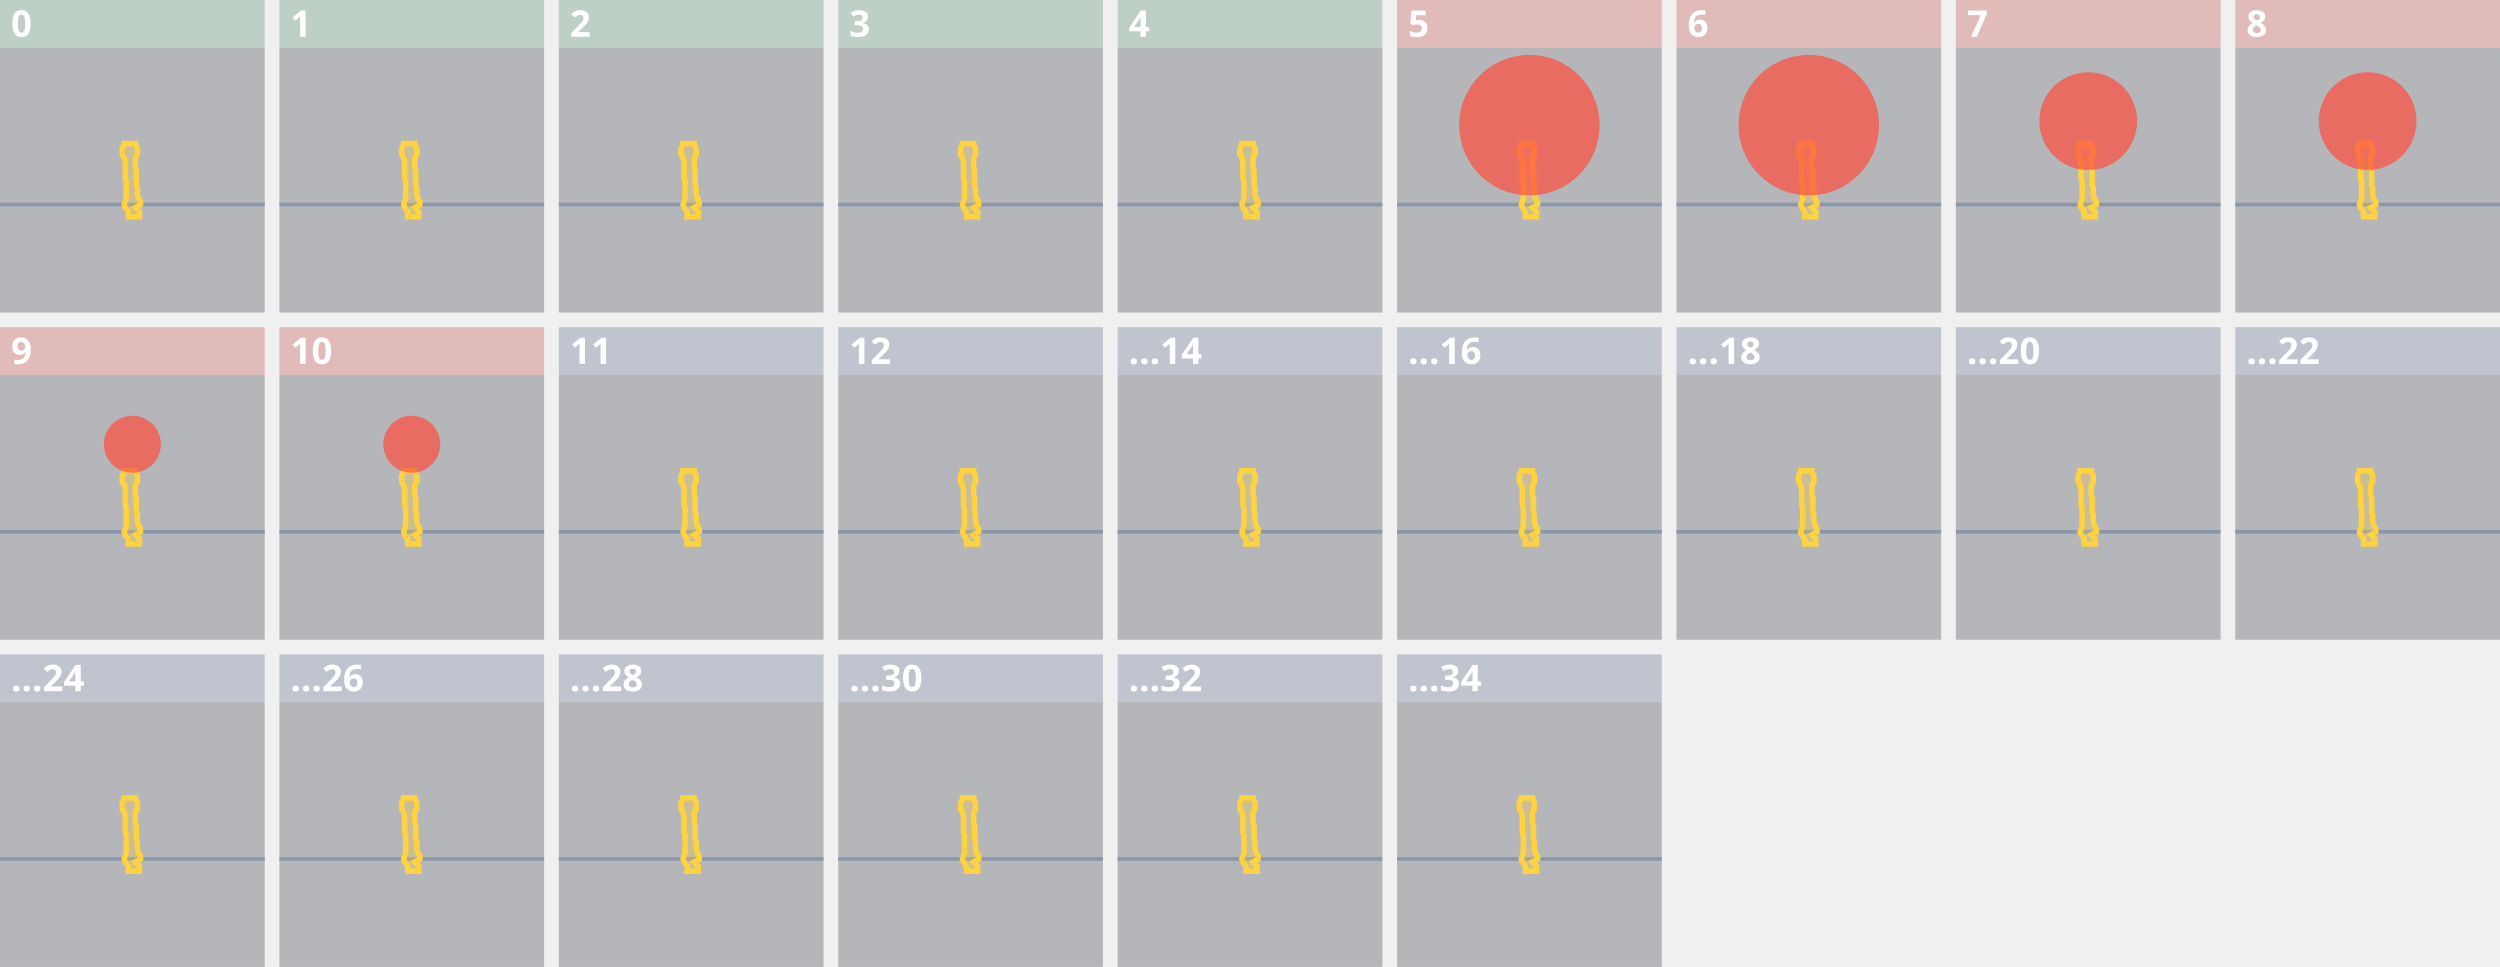
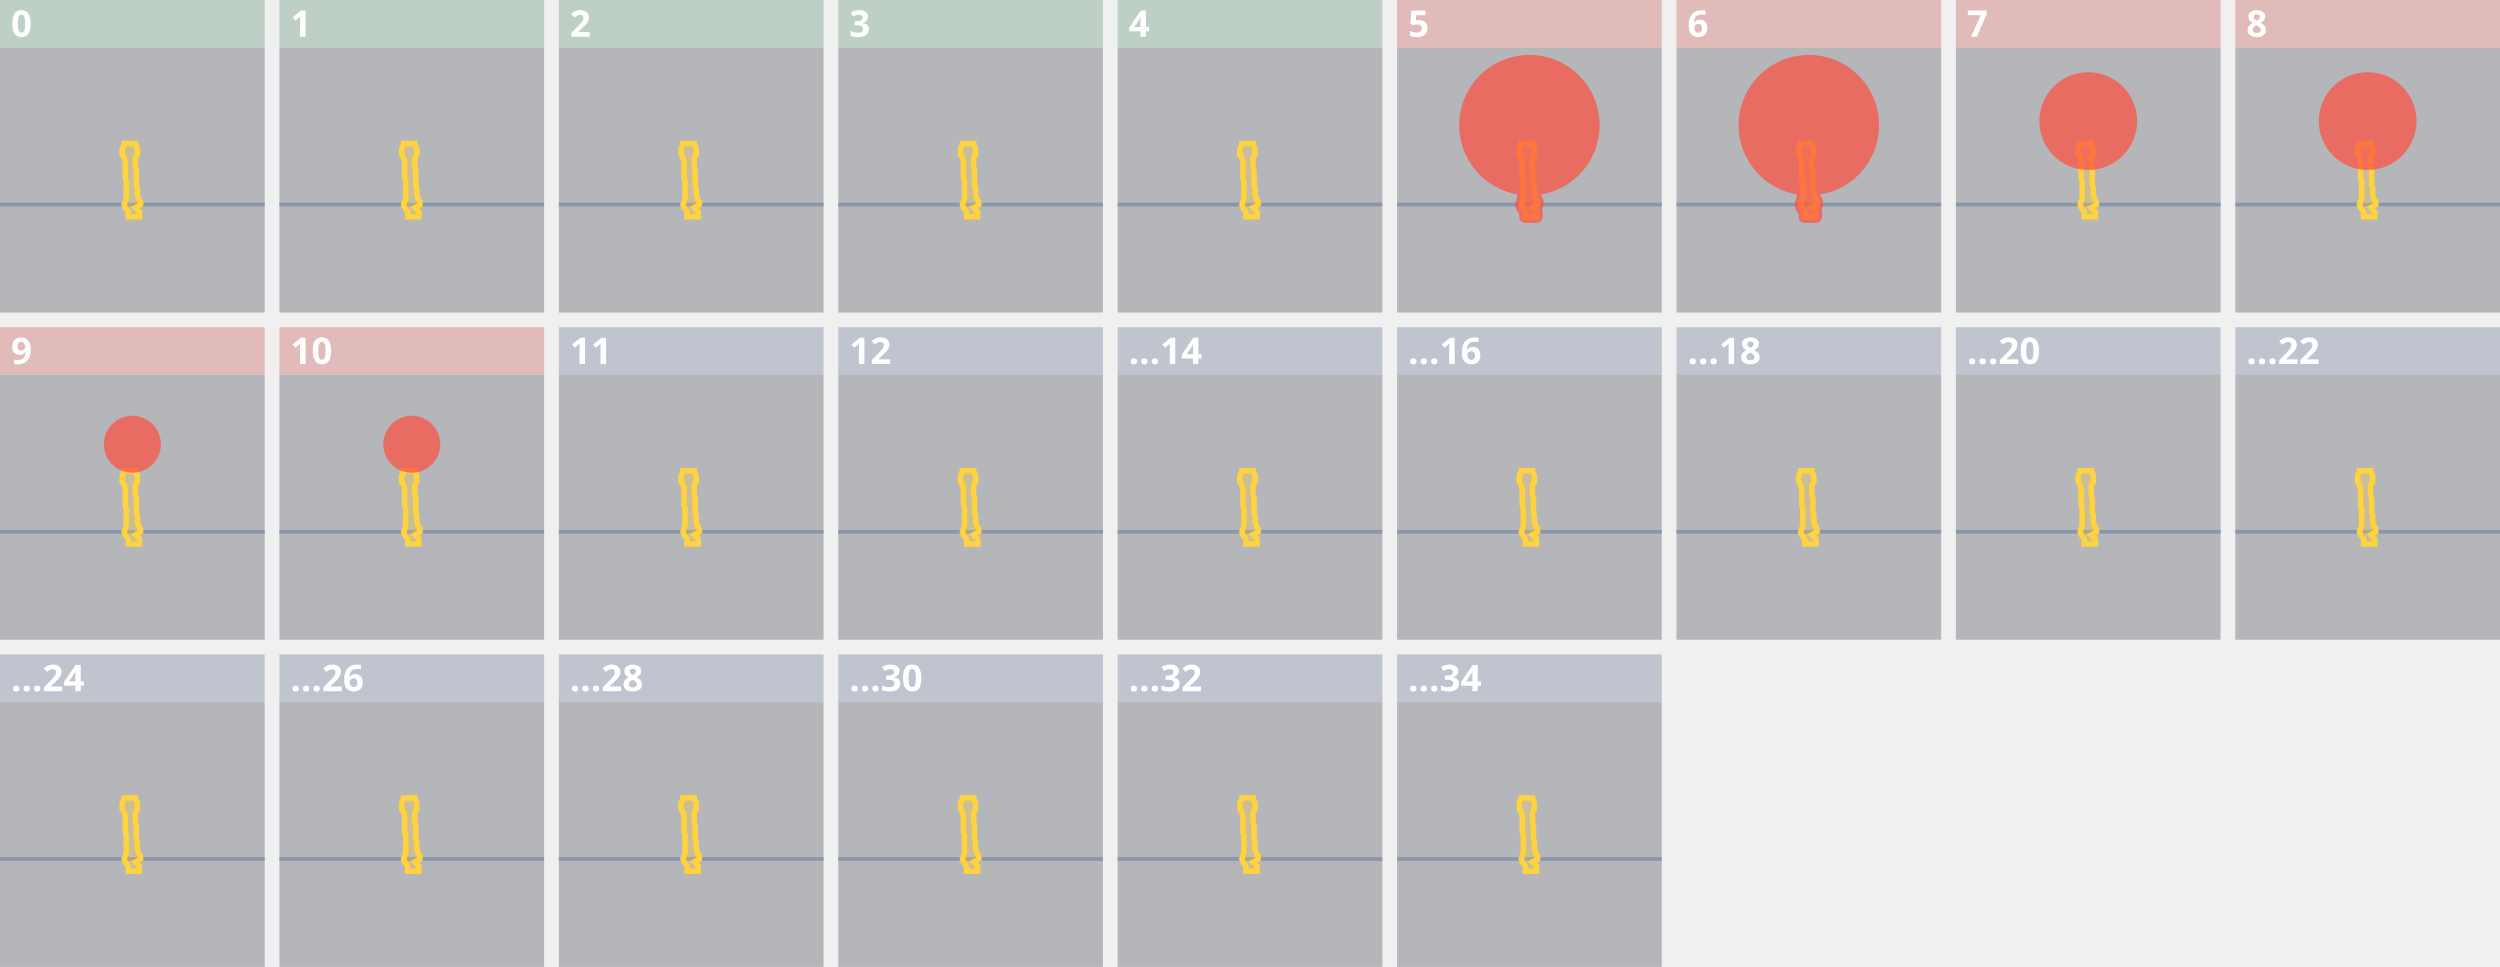
<svg xmlns="http://www.w3.org/2000/svg" viewBox="0 0 680 263" width="680" height="263">
  <style>text{font:bold 10px sans-serif;fill:#ffffff}.k{fill:#1b2230}.g{stroke:#8a96aa;stroke-width:3.61}use{stroke-width:5.42;fill-opacity:.28}.u{stroke:#ffd23f;fill:#ffd23f}.v{stroke:#4ade80;fill:#4ade80;fill-opacity:.6}.a{stroke:#e879f9;fill:#e879f9}.o{stroke:#22d3ee;fill:#22d3ee;fill-opacity:.5}.H{color:#ff4d3d;fill:#ff4d3d;opacity:.7}.G{color:#3b9cff;fill:#3b9cff;opacity:.75}.S{color:#ffa630;fill:#ffa630;opacity:.75}.T{color:#ffa630;fill:none;stroke:#ffa630;stroke-width:7.22;stroke-dasharray:14.4}.P{color:#c49bff;fill:none;stroke:#c49bff;stroke-width:3.61;stroke-dasharray:10.8}</style>
  <defs>
    <path id="b0" d="M-8 -36L3 -36L3 -35L5 -31L5 -28L5 -25L3 -22L3 -18L3 -15L3 -12L4 -9L4 -5L4 -2L4 1L4 5L5 8L5 11L5 14L6 18L8 21L8 24L3 27L7 31L7 34L7 36L-4 36L-4 34L-4 31L-7 27L-8 24L-7 21L-6 18L-6 14L-6 11L-6 8L-6 5L-6 1L-7 -2L-7 -5L-7 -9L-7 -12L-7 -15L-7 -18L-8 -22L-10 -25L-10 -28L-10 -31L-8 -35Z" />
    <rect id="K" x="-130" y="-130" width="260" height="260" class="k" />
    <rect id="Ls" width="72" height="13" fill="#3f7d5a" />
    <rect id="La" width="72" height="13" fill="#b8332b" />
    <rect id="Le" width="72" height="13" fill="#46557a" />
  </defs>
  <use href="#Ls" x="0" y="0" />
  <text x="3" y="10">0</text>
  <svg x="0" y="13" width="72" height="72" viewBox="-130 -130 260 260">
    <use href="#K" />
    <line x1="-130" y1="24" x2="130" y2="24" class="g" />
    <use href="#b0" class="u" />
  </svg>
  <use href="#Ls" x="76" y="0" />
  <text x="79" y="10">1</text>
  <svg x="76" y="13" width="72" height="72" viewBox="-130 -130 260 260">
    <use href="#K" />
    <line x1="-130" y1="24" x2="130" y2="24" class="g" />
    <use href="#b0" class="u" />
  </svg>
  <use href="#Ls" x="152" y="0" />
  <text x="155" y="10">2</text>
  <svg x="152" y="13" width="72" height="72" viewBox="-130 -130 260 260">
    <use href="#K" />
    <line x1="-130" y1="24" x2="130" y2="24" class="g" />
    <use href="#b0" class="u" />
  </svg>
  <use href="#Ls" x="228" y="0" />
  <text x="231" y="10">3</text>
  <svg x="228" y="13" width="72" height="72" viewBox="-130 -130 260 260">
    <use href="#K" />
    <line x1="-130" y1="24" x2="130" y2="24" class="g" />
    <use href="#b0" class="u" />
  </svg>
  <use href="#Ls" x="304" y="0" />
  <text x="307" y="10">4</text>
  <svg x="304" y="13" width="72" height="72" viewBox="-130 -130 260 260">
    <use href="#K" />
    <line x1="-130" y1="24" x2="130" y2="24" class="g" />
    <use href="#b0" class="u" />
  </svg>
  <use href="#La" x="380" y="0" />
  <text x="383" y="10">5</text>
  <svg x="380" y="13" width="72" height="72" viewBox="-130 -130 260 260">
    <use href="#K" />
    <line x1="-130" y1="24" x2="130" y2="24" class="g" />
    <use href="#b0" class="u" />
    <g class="H">
      <line x1="0" y1="-54" x2="0" y2="-54" stroke="currentColor" stroke-width="138" stroke-linecap="round" />
+       <path d="M-8 -36L3 -36L3 -35L5 -31L5 -28L5 -25L3 -22L3 -18L3 -15L3 -12L4 -9L4 -5L4 -2L4 1L4 5L5 8L5 11L5 14L6 18L8 21L8 24L3 27L7 31L7 34L7 36L-4 36L-4 34L-4 31L-7 27L-8 24L-7 21L-6 18L-6 14L-6 11L-6 8L-6 5L-6 1L-7 -2L-7 -5L-7 -9L-7 -12L-7 -15L-7 -18L-8 -22L-10 -25L-10 -28L-10 -31L-8 -35Z" stroke="currentColor" stroke-width="12" stroke-linejoin="round" />
    </g>
  </svg>
  <use href="#La" x="456" y="0" />
  <text x="459" y="10">6</text>
  <svg x="456" y="13" width="72" height="72" viewBox="-130 -130 260 260">
    <use href="#K" />
    <line x1="-130" y1="24" x2="130" y2="24" class="g" />
    <use href="#b0" class="u" />
    <g class="H">
      <line x1="0" y1="-54" x2="0" y2="-54" stroke="currentColor" stroke-width="138" stroke-linecap="round" />
+       <path d="M-8 -36L3 -36L3 -35L5 -31L5 -28L5 -25L3 -22L3 -18L3 -15L3 -12L4 -9L4 -5L4 -2L4 1L4 5L5 8L5 11L5 14L6 18L8 21L8 24L3 27L7 31L7 34L7 36L-4 36L-4 34L-4 31L-7 27L-8 24L-7 21L-6 18L-6 14L-6 11L-6 8L-6 5L-6 1L-7 -2L-7 -5L-7 -9L-7 -12L-7 -15L-7 -18L-8 -22L-10 -25L-10 -28L-10 -31L-8 -35Z" stroke="currentColor" stroke-width="12" stroke-linejoin="round" />
    </g>
  </svg>
  <use href="#La" x="532" y="0" />
  <text x="535" y="10">7</text>
  <svg x="532" y="13" width="72" height="72" viewBox="-130 -130 260 260">
    <use href="#K" />
    <line x1="-130" y1="24" x2="130" y2="24" class="g" />
    <use href="#b0" class="u" />
    <g class="H">
      <line x1="0" y1="-58" x2="0" y2="-58" stroke="currentColor" stroke-width="96" stroke-linecap="round" />
    </g>
  </svg>
  <use href="#La" x="608" y="0" />
  <text x="611" y="10">8</text>
  <svg x="608" y="13" width="72" height="72" viewBox="-130 -130 260 260">
    <use href="#K" />
    <line x1="-130" y1="24" x2="130" y2="24" class="g" />
    <use href="#b0" class="u" />
    <g class="H">
      <line x1="0" y1="-58" x2="0" y2="-58" stroke="currentColor" stroke-width="96" stroke-linecap="round" />
    </g>
  </svg>
  <use href="#La" x="0" y="89" />
  <text x="3" y="99">9</text>
  <svg x="0" y="102" width="72" height="72" viewBox="-130 -130 260 260">
    <use href="#K" />
    <line x1="-130" y1="24" x2="130" y2="24" class="g" />
    <use href="#b0" class="u" />
    <g class="H">
      <line x1="0" y1="-62" x2="0" y2="-62" stroke="currentColor" stroke-width="56" stroke-linecap="round" />
    </g>
  </svg>
  <use href="#La" x="76" y="89" />
  <text x="79" y="99">10</text>
  <svg x="76" y="102" width="72" height="72" viewBox="-130 -130 260 260">
    <use href="#K" />
    <line x1="-130" y1="24" x2="130" y2="24" class="g" />
    <use href="#b0" class="u" />
    <g class="H">
      <line x1="0" y1="-62" x2="0" y2="-62" stroke="currentColor" stroke-width="56" stroke-linecap="round" />
    </g>
  </svg>
  <use href="#Le" x="152" y="89" />
  <text x="155" y="99">11</text>
  <svg x="152" y="102" width="72" height="72" viewBox="-130 -130 260 260">
    <use href="#K" />
    <line x1="-130" y1="24" x2="130" y2="24" class="g" />
    <use href="#b0" class="u" />
  </svg>
  <use href="#Le" x="228" y="89" />
  <text x="231" y="99">12</text>
  <svg x="228" y="102" width="72" height="72" viewBox="-130 -130 260 260">
    <use href="#K" />
    <line x1="-130" y1="24" x2="130" y2="24" class="g" />
    <use href="#b0" class="u" />
  </svg>
  <use href="#Le" x="304" y="89" />
  <text x="307" y="99">…14</text>
  <svg x="304" y="102" width="72" height="72" viewBox="-130 -130 260 260">
    <use href="#K" />
    <line x1="-130" y1="24" x2="130" y2="24" class="g" />
    <use href="#b0" class="u" />
  </svg>
  <use href="#Le" x="380" y="89" />
  <text x="383" y="99">…16</text>
  <svg x="380" y="102" width="72" height="72" viewBox="-130 -130 260 260">
    <use href="#K" />
    <line x1="-130" y1="24" x2="130" y2="24" class="g" />
    <use href="#b0" class="u" />
  </svg>
  <use href="#Le" x="456" y="89" />
  <text x="459" y="99">…18</text>
  <svg x="456" y="102" width="72" height="72" viewBox="-130 -130 260 260">
    <use href="#K" />
    <line x1="-130" y1="24" x2="130" y2="24" class="g" />
    <use href="#b0" class="u" />
  </svg>
  <use href="#Le" x="532" y="89" />
  <text x="535" y="99">…20</text>
  <svg x="532" y="102" width="72" height="72" viewBox="-130 -130 260 260">
    <use href="#K" />
    <line x1="-130" y1="24" x2="130" y2="24" class="g" />
    <use href="#b0" class="u" />
  </svg>
  <use href="#Le" x="608" y="89" />
  <text x="611" y="99">…22</text>
  <svg x="608" y="102" width="72" height="72" viewBox="-130 -130 260 260">
    <use href="#K" />
    <line x1="-130" y1="24" x2="130" y2="24" class="g" />
    <use href="#b0" class="u" />
  </svg>
  <use href="#Le" x="0" y="178" />
  <text x="3" y="188">…24</text>
  <svg x="0" y="191" width="72" height="72" viewBox="-130 -130 260 260">
    <use href="#K" />
    <line x1="-130" y1="24" x2="130" y2="24" class="g" />
    <use href="#b0" class="u" />
  </svg>
  <use href="#Le" x="76" y="178" />
  <text x="79" y="188">…26</text>
  <svg x="76" y="191" width="72" height="72" viewBox="-130 -130 260 260">
    <use href="#K" />
    <line x1="-130" y1="24" x2="130" y2="24" class="g" />
    <use href="#b0" class="u" />
  </svg>
  <use href="#Le" x="152" y="178" />
  <text x="155" y="188">…28</text>
  <svg x="152" y="191" width="72" height="72" viewBox="-130 -130 260 260">
    <use href="#K" />
    <line x1="-130" y1="24" x2="130" y2="24" class="g" />
    <use href="#b0" class="u" />
  </svg>
  <use href="#Le" x="228" y="178" />
  <text x="231" y="188">…30</text>
  <svg x="228" y="191" width="72" height="72" viewBox="-130 -130 260 260">
    <use href="#K" />
    <line x1="-130" y1="24" x2="130" y2="24" class="g" />
    <use href="#b0" class="u" />
  </svg>
  <use href="#Le" x="304" y="178" />
  <text x="307" y="188">…32</text>
  <svg x="304" y="191" width="72" height="72" viewBox="-130 -130 260 260">
    <use href="#K" />
    <line x1="-130" y1="24" x2="130" y2="24" class="g" />
    <use href="#b0" class="u" />
  </svg>
  <use href="#Le" x="380" y="178" />
  <text x="383" y="188">…34</text>
  <svg x="380" y="191" width="72" height="72" viewBox="-130 -130 260 260">
    <use href="#K" />
    <line x1="-130" y1="24" x2="130" y2="24" class="g" />
    <use href="#b0" class="u" />
  </svg>
</svg>
